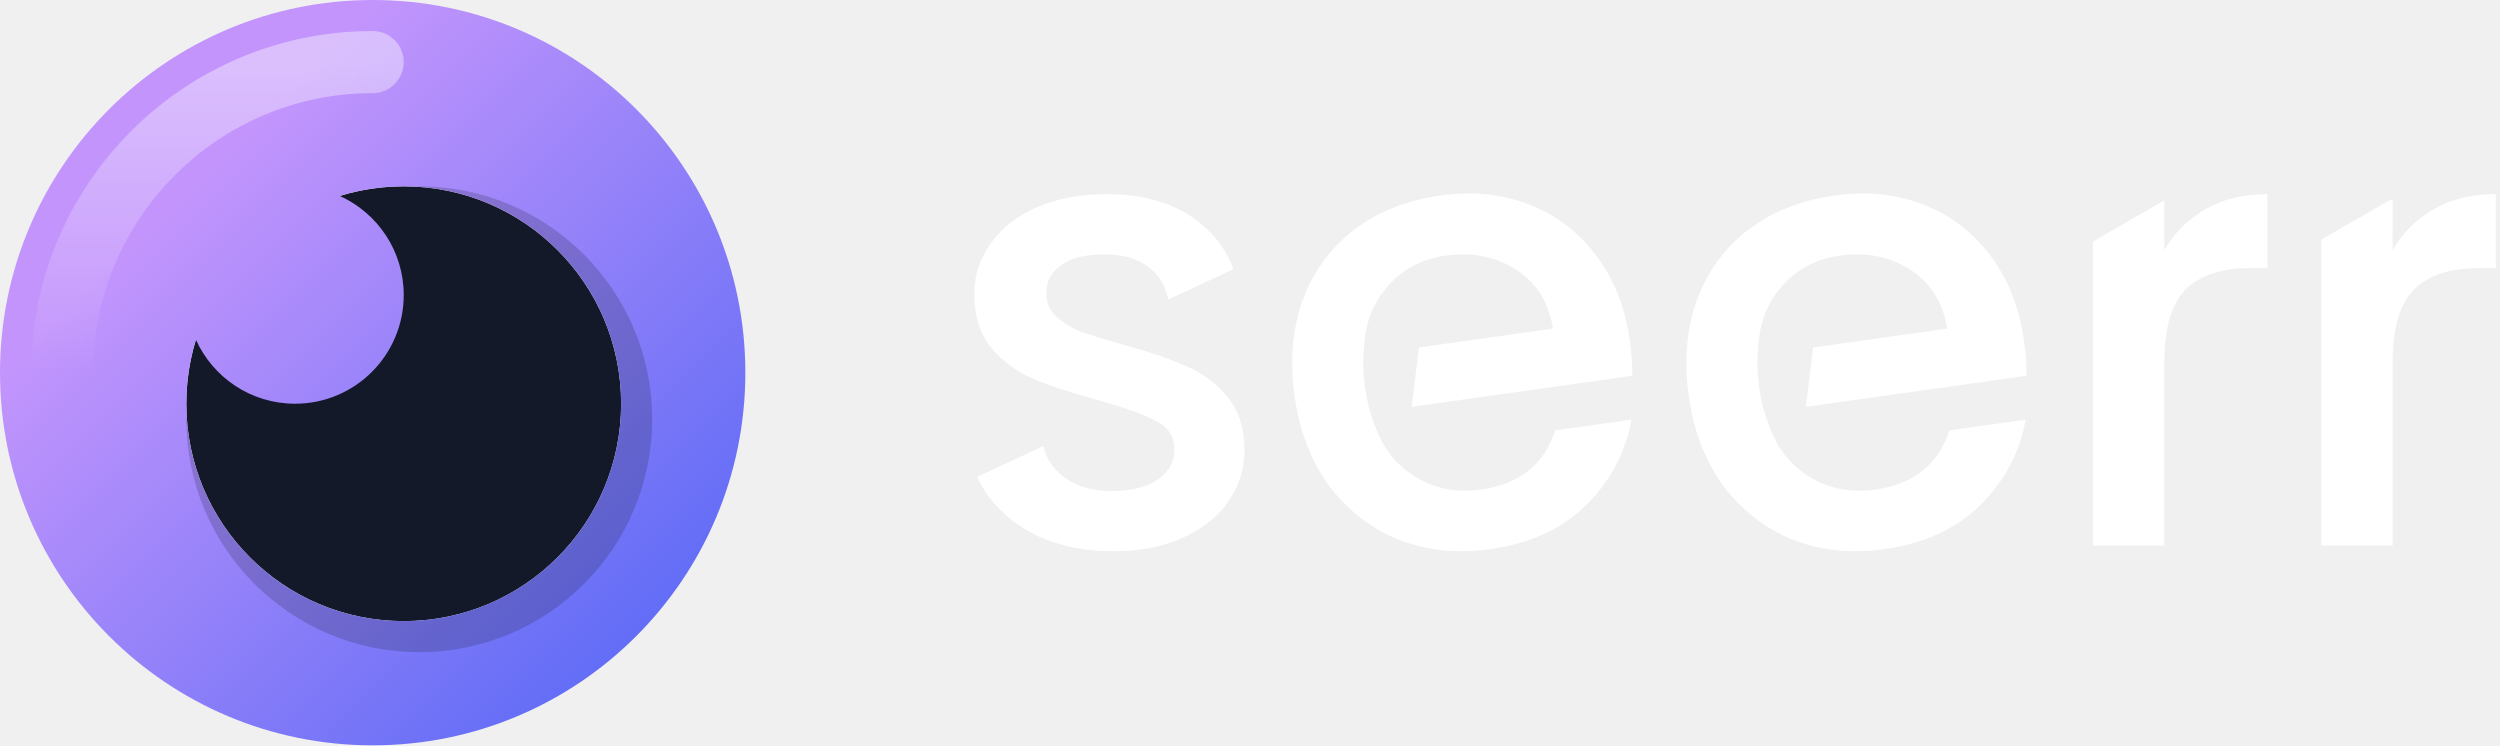
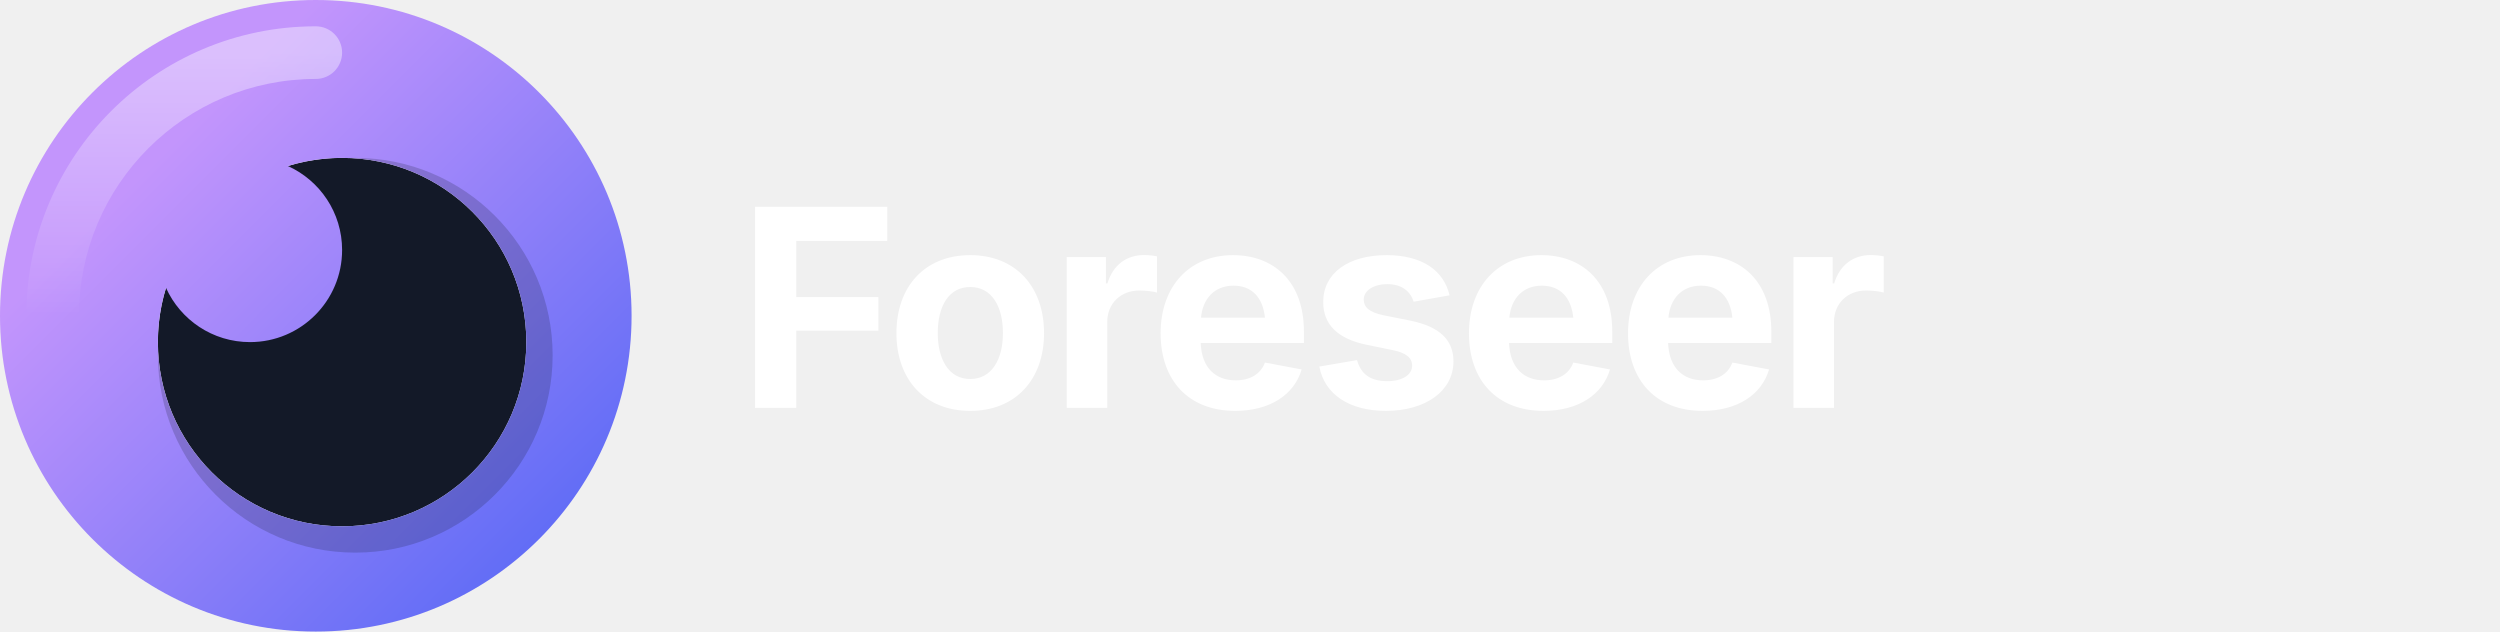
- <svg xmlns="http://www.w3.org/2000/svg" width="322" height="96" viewBox="0 0 322 96" fill="none">
+ <svg xmlns="http://www.w3.org/2000/svg" width="380" height="96" viewBox="0 0 380 96" fill="none">
  <circle cx="52" cy="52" r="28" fill="#131928" />
-   <path fill-rule="evenodd" clip-rule="evenodd" d="M48 96C74.51 96 96 74.51 96 48C96 21.49 74.51 0 48 0C21.49 0 0 21.49 0 48C0 74.51 21.49 96 48 96ZM80 52C80 67.464 67.464 80 52 80C36.536 80 24 67.464 24 52C24 49.13 24.432 46.361 25.234 43.755C27.429 48.617 32.319 52 38 52C45.732 52 52 45.732 52 38C52 32.319 48.617 27.429 43.755 25.234C46.362 24.432 49.13 24 52 24C67.464 24 80 36.536 80 52Z" fill="url(#paint0_linear_311_158)" />
+   <path fill-rule="evenodd" clip-rule="evenodd" d="M48 96C74.51 96 96 74.51 96 48C96 21.49 74.51 0 48 0C21.49 0 0 21.49 0 48C0 74.51 21.49 96 48 96ZM80 52C80 67.464 67.464 80 52 80C36.536 80 24 67.464 24 52C24 49.13 24.432 46.361 25.234 43.755C27.429 48.617 32.319 52 38 52C45.732 52 52 45.732 52 38C52 32.319 48.617 27.429 43.755 25.234C46.362 24.432 49.13 24 52 24C67.464 24 80 36.536 80 52Z" fill="url(#foreseer_full_grad0)" />
  <path opacity="0.2" fill-rule="evenodd" clip-rule="evenodd" d="M80 52C80 67.464 67.464 80 52 80C36.864 80 24.533 67.99 24.017 52.979C24.006 53.318 24 53.658 24 54C24 70.569 37.431 84 54 84C70.569 84 84 70.569 84 54C84 37.431 70.569 24 54 24C53.66 24 53.321 24.006 52.983 24.017C67.992 24.535 80 36.865 80 52Z" fill="#131928" />
-   <path fill-rule="evenodd" clip-rule="evenodd" d="M48 12C28.118 12 12 28.118 12 48C12 50.209 10.209 52 8 52C5.791 52 4 50.209 4 48C4 23.7 23.7 4 48 4C50.209 4 52 5.791 52 8C52 10.209 50.209 12 48 12Z" fill="url(#paint1_linear_311_158)" />
-   <path fill-rule="evenodd" clip-rule="evenodd" d="M298.984 30.867V70.272H308.169V46.828C308.169 42.3 309.082 39.121 310.909 37.288C312.789 35.456 315.528 34.539 319.127 34.539H321.463V25C318.402 25 315.743 25.647 313.487 26.94C311.285 28.18 309.512 29.931 308.169 32.195V25.728H307.886L298.984 30.867Z" fill="white" />
-   <path fill-rule="evenodd" clip-rule="evenodd" d="M269.573 31.117V70.272H278.758V46.828C278.758 42.3 279.671 39.121 281.498 37.288C283.377 35.456 286.117 34.539 289.716 34.539H292.052V25C288.99 25 286.332 25.647 284.076 26.94C281.874 28.18 280.101 29.931 278.758 32.195V25.814L269.573 31.117Z" fill="white" />
-   <path fill-rule="evenodd" clip-rule="evenodd" d="M260.689 43.875C260.922 45.529 261.026 47.039 261 48.403L232.595 52.395L233.533 44.752L250.79 42.327C250.264 38.972 248.689 36.445 246.063 34.746C243.438 33.047 240.396 32.44 236.939 32.926C233.801 33.367 231.257 34.759 229.308 37.101C227.756 38.917 226.837 41.106 226.55 43.669C226.192 46.346 226.195 50.861 227.977 55.105C228.886 57.629 230.398 59.614 232.513 61.06C235.153 62.866 238.176 63.53 241.58 63.051C246.473 62.364 249.642 59.823 251.085 55.429L260.899 54.05C260.139 58.293 258.188 61.969 255.045 65.078C251.948 68.125 247.819 70.012 242.66 70.737C238.458 71.327 234.55 70.924 230.936 69.527C227.369 68.069 224.387 65.767 221.992 62.62C219.643 59.413 218.15 55.541 217.512 51.004C216.875 46.468 217.22 42.364 218.549 38.695C219.923 34.964 222.127 31.933 225.163 29.601C228.251 27.262 231.949 25.79 236.258 25.185C240.407 24.602 244.231 24.989 247.731 26.348C251.23 27.706 254.117 29.913 256.39 32.968C258.656 35.97 260.089 39.605 260.689 43.875Z" fill="white" />
-   <path fill-rule="evenodd" clip-rule="evenodd" d="M209.921 43.875C210.154 45.529 210.258 47.039 210.232 48.403L181.827 52.395L182.765 44.752L200.022 42.327C199.496 38.972 197.921 36.445 195.295 34.746C192.67 33.047 189.628 32.44 186.171 32.926C183.033 33.367 180.489 34.759 178.54 37.101C176.988 38.917 176.069 41.106 175.782 43.669C175.424 46.345 175.427 50.861 177.209 55.105C178.118 57.629 179.63 59.614 181.745 61.06C184.385 62.866 187.407 63.53 190.812 63.051C195.705 62.364 198.874 59.823 200.317 55.429L210.131 54.05C209.371 58.293 207.42 61.969 204.277 65.078C201.18 68.125 197.051 70.012 191.892 70.737C187.69 71.327 183.782 70.924 180.168 69.527C176.601 68.069 173.619 65.767 171.224 62.62C168.875 59.413 167.382 55.541 166.744 51.004C166.107 46.468 166.452 42.364 167.78 38.695C169.155 34.964 171.359 31.933 174.395 29.601C177.483 27.262 181.181 25.79 185.49 25.185C189.639 24.602 193.463 24.989 196.962 26.348C200.462 27.706 203.349 29.913 205.622 32.968C207.888 35.97 209.321 39.605 209.921 43.875Z" fill="white" />
-   <path fill-rule="evenodd" clip-rule="evenodd" d="M143.297 71C139.806 71 136.664 70.38 133.87 69.141C131.131 67.847 128.956 66.122 127.344 63.967C126.751 63.153 126.26 62.307 125.87 61.427L134.397 57.451C134.721 58.974 135.566 60.283 136.932 61.38C138.597 62.619 140.665 63.239 143.136 63.239C145.714 63.239 147.702 62.754 149.098 61.784C150.548 60.76 151.273 59.466 151.273 57.903C151.273 56.233 150.468 54.993 148.856 54.184C147.299 53.376 144.801 52.487 141.363 51.517C138.033 50.6 135.321 49.711 133.226 48.849C131.131 47.986 129.305 46.666 127.747 44.888C126.243 43.109 125.491 40.764 125.491 37.854C125.491 35.483 126.189 33.327 127.586 31.387C128.983 29.392 130.97 27.829 133.548 26.698C136.18 25.566 139.188 25 142.572 25C147.621 25 151.676 26.294 154.738 28.881C156.667 30.449 158.04 32.379 158.857 34.67L150.459 38.586C150.177 36.927 149.402 35.578 148.131 34.539C146.681 33.354 144.72 32.761 142.25 32.761C139.833 32.761 137.979 33.219 136.69 34.135C135.401 35.052 134.757 36.264 134.757 37.773C134.757 38.959 135.186 39.956 136.046 40.764C136.905 41.573 137.953 42.22 139.188 42.705C140.423 43.136 142.25 43.702 144.667 44.403C147.89 45.265 150.521 46.154 152.563 47.07C154.657 47.933 156.457 49.226 157.961 50.951C159.465 52.675 160.244 54.966 160.297 57.822C160.297 60.356 159.599 62.619 158.202 64.613C156.806 66.608 154.818 68.171 152.24 69.302C149.716 70.434 146.735 71 143.297 71Z" fill="white" />
+   <path fill-rule="evenodd" clip-rule="evenodd" d="M48 12C28.118 12 12 28.118 12 48C12 50.209 10.209 52 8 52C5.791 52 4 50.209 4 48C4 23.7 23.7 4 48 4C50.209 4 52 5.791 52 8C52 10.209 50.209 12 48 12Z" fill="url(#foreseer_full_grad1)" />
+   <text x="112" y="62" fill="white" font-family="Inter, ui-sans-serif, system-ui, -apple-system, Segoe UI, sans-serif" font-size="42" font-weight="700" letter-spacing="-0.02em">Foreseer</text>
  <defs>
-     <linearGradient id="paint0_linear_311_158" x1="48" y1="-2.07126e-06" x2="117.5" y2="69.5" gradientUnits="userSpaceOnUse">
+     <linearGradient id="foreseer_full_grad0" x1="48" y1="-2.07126e-06" x2="117.5" y2="69.5" gradientUnits="userSpaceOnUse">
      <stop stop-color="#C395FC" />
      <stop offset="1" stop-color="#4F65F5" />
    </linearGradient>
-     <linearGradient id="paint1_linear_311_158" x1="28" y1="8" x2="28" y2="48" gradientUnits="userSpaceOnUse">
+     <linearGradient id="foreseer_full_grad1" x1="28" y1="8" x2="28" y2="48" gradientUnits="userSpaceOnUse">
      <stop stop-color="white" stop-opacity="0.4" />
      <stop offset="1" stop-color="white" stop-opacity="0" />
    </linearGradient>
  </defs>
</svg>
